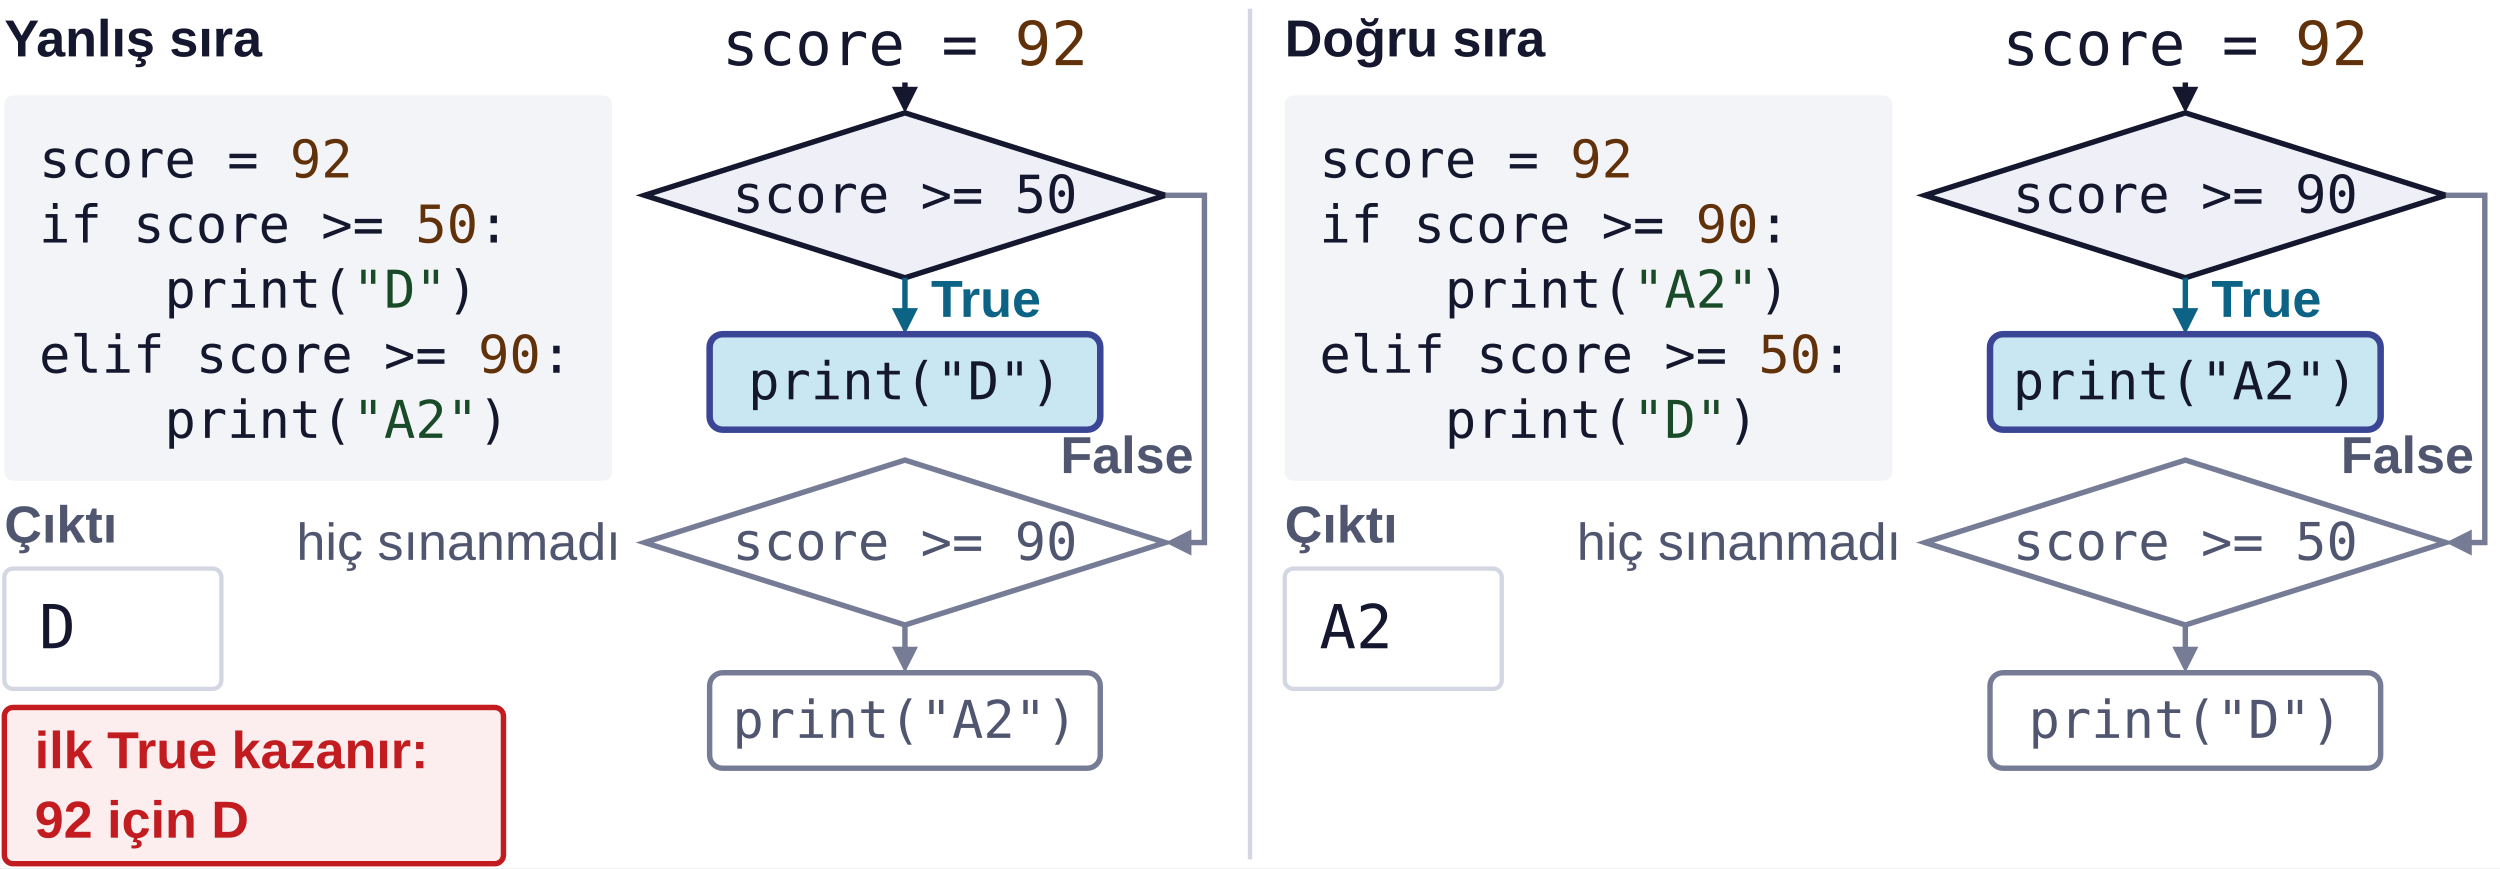
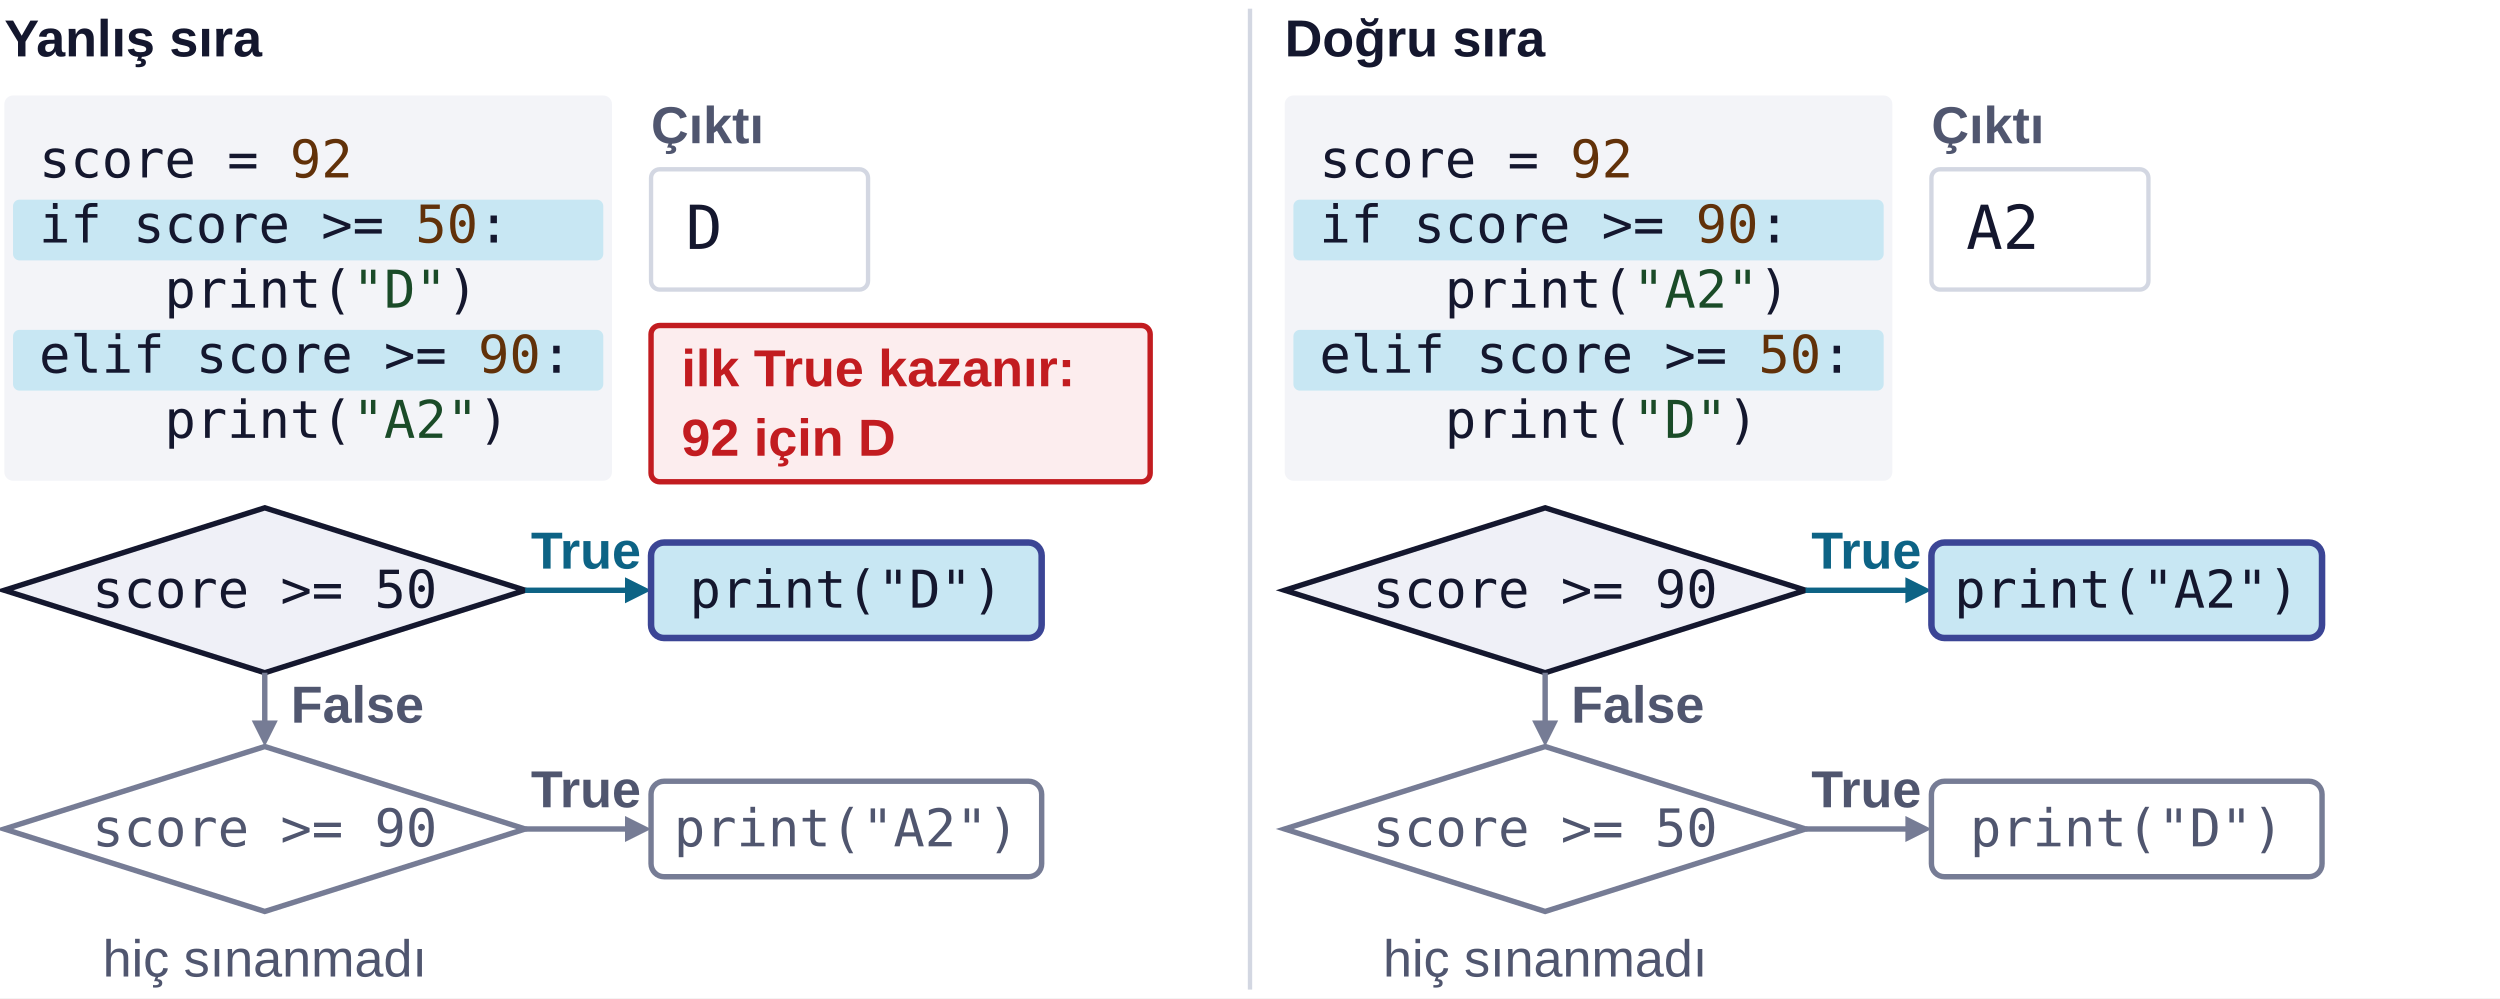
- <svg xmlns="http://www.w3.org/2000/svg" class="dg" viewBox="0 0 1152 400" width="1152" height="400" role="img" aria-labelledby="ders2-elif-order-t ders2-elif-order-d">
+ <svg xmlns="http://www.w3.org/2000/svg" class="dg" viewBox="0 0 1152 460" width="1152" height="460" role="img" aria-labelledby="ders2-elif-order-t ders2-elif-order-d">
  <defs>
    <marker id="ders2-elif-order-ah" viewBox="0 0 12 12" refX="9" refY="6" markerWidth="12" markerHeight="12" markerUnits="userSpaceOnUse" orient="auto-start-reverse">
      <path class="ah" d="M0,0 L12,6 L0,12 z" />
    </marker>
    <marker id="ders2-elif-order-ahm" viewBox="0 0 12 12" refX="9" refY="6" markerWidth="12" markerHeight="12" markerUnits="userSpaceOnUse" orient="auto-start-reverse">
      <path class="ah-m" d="M0,0 L12,6 L0,12 z" />
    </marker>
    <marker id="ders2-elif-order-ahok" viewBox="0 0 12 12" refX="9" refY="6" markerWidth="12" markerHeight="12" markerUnits="userSpaceOnUse" orient="auto-start-reverse">
      <path class="ah-ok" d="M0,0 L12,6 L0,12 z" />
+     </marker>
+     <marker id="ders2-elif-order-aherr" viewBox="0 0 12 12" refX="9" refY="6" markerWidth="12" markerHeight="12" markerUnits="userSpaceOnUse" orient="auto-start-reverse">
+       <path class="ah-err" d="M0,0 L12,6 L0,12 z" />
    </marker>
    <style>
/* dg v3 · IEEE Hacettepe Python diyagram stili · authoring/DIAGRAMS.md'den aynen kopyalanır */
.dg{font-family:"Atkinson Hyperlegible Next","Segoe UI",Arial,sans-serif}
.dg .bg{fill:#FFFFFF;fill:var(--d-bg,#FFFFFF)}
.dg .tx,.dg .lb,.dg .ti,.dg .cd,.dg .cd24{fill:#14172E;fill:var(--d-ink,#14172E)}
.dg .tx{font-size:24px;font-weight:400}
.dg .lb{font-size:24px;font-weight:600}
.dg .ti{font-size:28px;font-weight:700}
.dg .cd,.dg .cd24,.dg .ty,.dg .nm{font-family:"JetBrains Mono",Menlo,Consolas,"DejaVu Sans Mono",monospace;font-weight:500}
.dg .cd{font-size:28px}
.dg .cd24{font-size:24px}
.dg .ty{font-size:24px;fill:#50566F;fill:var(--d-type,#50566F)}
.dg .nm{font-size:28px;font-weight:600;fill:#FFFFFF;fill:var(--d-on-name,#FFFFFF)}
.dg .src{font-size:18px;font-weight:400;fill:#50566F;fill:var(--d-type,#50566F)}
.dg .sub{fill:#50566F;fill:var(--d-type,#50566F)}
.dg .okt{fill:#0D6385;fill:var(--d-ok,#0D6385);font-weight:600}
.dg .errt{fill:#C21C20;fill:var(--d-err,#C21C20);font-weight:600}
.dg .b7{font-weight:700}
.dg .pre{white-space:pre}
.dg .mid{text-anchor:middle}
.dg .end{text-anchor:end}
.dg .box{fill:#FFFFFF;fill:var(--d-paper,#FFFFFF);stroke:#14172E;stroke:var(--d-ink,#14172E);stroke-width:2.5}
.dg .boxm{fill:#FFFFFF;fill:var(--d-paper,#FFFFFF);stroke:#767C95;stroke:var(--d-muted,#767C95);stroke-width:2.5}
.dg .boxhl{fill:#C8E7F3;fill:var(--d-hl,#C8E7F3);stroke:#3B4595;stroke:var(--d-brand,#3B4595);stroke-width:3}
.dg .blk{fill:#FFFFFF;fill:var(--d-paper,#FFFFFF);stroke:#3B4595;stroke:var(--d-brand,#3B4595);stroke-width:2.5}
.dg .frame{fill:none;stroke:#14172E;stroke:var(--d-ink,#14172E);stroke-width:2.5}
.dg .local{fill:#EFF0F7;fill:var(--d-tint,#EFF0F7);stroke:#14172E;stroke:var(--d-ink,#14172E);stroke-width:2.5}
.dg .tmpl{fill:none;stroke:#14172E;stroke:var(--d-ink,#14172E);stroke-width:2.5;stroke-dasharray:8 6}
.dg .cell{fill:#FFFFFF;fill:var(--d-paper,#FFFFFF);stroke:#14172E;stroke:var(--d-ink,#14172E);stroke-width:2}
.dg .cellh{fill:#EFF0F7;fill:var(--d-tint,#EFF0F7);stroke:#14172E;stroke:var(--d-ink,#14172E);stroke-width:2}
.dg .cellhl{fill:#C8E7F3;fill:var(--d-hl,#C8E7F3);stroke:#3B4595;stroke:var(--d-brand,#3B4595);stroke-width:3}
.dg .name{fill:#181C3E;fill:var(--d-name,#181C3E)}
.dg .soft{fill:#F3F4F8;fill:var(--d-surface,#F3F4F8)}
.dg .outp{fill:#FFFFFF;fill:var(--d-paper,#FFFFFF);stroke:#D3D7E2;stroke:var(--d-rule,#D3D7E2);stroke-width:2}
.dg .tint{fill:#EFF0F7;fill:var(--d-tint,#EFF0F7);stroke:#14172E;stroke:var(--d-ink,#14172E);stroke-width:2.5}
.dg .hl{fill:#C8E7F3;fill:var(--d-hl,#C8E7F3)}
.dg .emph{fill:none;stroke:#3B4595;stroke:var(--d-brand,#3B4595);stroke-width:3}
.dg .errbox{fill:#FCEDEE;fill:var(--d-err-bg,#FCEDEE);stroke:#C21C20;stroke:var(--d-err,#C21C20);stroke-width:2.5}
.dg .errdash{fill:none;stroke:#C21C20;stroke:var(--d-err,#C21C20);stroke-width:2.5;stroke-dasharray:8 6}
.dg .okbox{fill:#E9F6FA;fill:var(--d-ok-bg,#E9F6FA);stroke:#0D6385;stroke:var(--d-ok,#0D6385);stroke-width:2.5}
.dg .key{fill:#FFFFFF;fill:var(--d-paper,#FFFFFF);stroke:#767C95;stroke:var(--d-muted,#767C95);stroke-width:2}
.dg .dot{fill:#3B4595;fill:var(--d-brand,#3B4595)}
.dg .dot0{fill:#FFFFFF;fill:var(--d-paper,#FFFFFF);stroke:#3B4595;stroke:var(--d-brand,#3B4595);stroke-width:3}
.dg .ar,.dg .ld,.dg .axis{fill:none;stroke:#14172E;stroke:var(--d-ink,#14172E)}
.dg .ar,.dg .axis{stroke-width:2.5}
.dg .ld{stroke-width:2}
.dg .ar-m{fill:none;stroke:#767C95;stroke:var(--d-muted,#767C95);stroke-width:2.5}
.dg .ar-old{fill:none;stroke:#767C95;stroke:var(--d-muted,#767C95);stroke-width:2.5;stroke-dasharray:8 6}
.dg .ar-ok{fill:none;stroke:#0D6385;stroke:var(--d-ok,#0D6385);stroke-width:2.5}
.dg .ar-err{fill:none;stroke:#C21C20;stroke:var(--d-err,#C21C20);stroke-width:2.5}
.dg .sep{fill:none;stroke:#D3D7E2;stroke:var(--d-rule,#D3D7E2);stroke-width:2}
.dg .dash{fill:none;stroke:#3B4595;stroke:var(--d-brand,#3B4595);stroke-width:2;stroke-dasharray:8 6}
.dg .ah{fill:#14172E;fill:var(--d-ink,#14172E)}
.dg .ah-m{fill:#767C95;fill:var(--d-muted,#767C95)}
.dg .ah-ok{fill:#0D6385;fill:var(--d-ok,#0D6385)}
.dg .ah-err{fill:#C21C20;fill:var(--d-err,#C21C20)}
.dg .co{fill:#14172E;fill:var(--d-ink,#14172E)}
.dg .co-t{fill:#FFFFFF;fill:var(--d-bg,#FFFFFF);font-size:24px;font-weight:700;text-anchor:middle}
.dg .sec{stroke:#3B4595;stroke:var(--d-second,#3B4595)}
/* dg v4 type renkleri · authoring/DIAGRAMS.md §10'dan aynen kopyalanır (dg v3 bloğundan sonra) */
.dg rect.t-int,.dg path.t-int,.dg circle.t-int{fill:#F2CEB3;fill:var(--t-int-bg,#F2CEB3);stroke:#854B00;stroke:var(--t-int,#854B00)}
.dg text.t-int,.dg tspan.t-int{fill:#613109;fill:var(--t-int-tx,#613109)}
.dg rect.t-float,.dg path.t-float,.dg circle.t-float{fill:#FFF1C6;fill:var(--t-float-bg,#FFF1C6);stroke:#9F7000;stroke:var(--t-float,#9F7000)}
.dg text.t-float,.dg tspan.t-float{fill:#5D420E;fill:var(--t-float-tx,#5D420E)}
.dg rect.t-bool,.dg path.t-bool,.dg circle.t-bool{fill:#C4E9E1;fill:var(--t-bool-bg,#C4E9E1);stroke:#0E7A6D;stroke:var(--t-bool,#0E7A6D)}
.dg text.t-bool,.dg tspan.t-bool{fill:#0A473F;fill:var(--t-bool-tx,#0A473F)}
.dg rect.t-str,.dg path.t-str,.dg circle.t-str{fill:#D9F6DD;fill:var(--t-str-bg,#D9F6DD);stroke:#296A3B;stroke:var(--t-str,#296A3B)}
.dg text.t-str,.dg tspan.t-str{fill:#1A4B28;fill:var(--t-str-tx,#1A4B28)}
.dg rect.t-none,.dg path.t-none,.dg circle.t-none{fill:#F6F3EF;fill:var(--t-none-bg,#F6F3EF);stroke:#534C45;stroke:var(--t-none,#534C45)}
.dg text.t-none,.dg tspan.t-none{fill:#413C38;fill:var(--t-none-tx,#413C38)}
.dg rect.t-list,.dg path.t-list,.dg circle.t-list{fill:#F3C8DB;fill:var(--t-list-bg,#F3C8DB);stroke:#8A2B60;stroke:var(--t-list,#8A2B60)}
.dg text.t-list,.dg tspan.t-list{fill:#651E45;fill:var(--t-list-tx,#651E45)}
.dg rect.t-tuple,.dg path.t-tuple,.dg circle.t-tuple{fill:#E3EAF2;fill:var(--t-tuple-bg,#E3EAF2);stroke:#4A6378;stroke:var(--t-tuple,#4A6378)}
.dg text.t-tuple,.dg tspan.t-tuple{fill:#2C3E4F;fill:var(--t-tuple-tx,#2C3E4F)}
.dg rect.t-dict,.dg path.t-dict,.dg circle.t-dict{fill:#DBCEC4;fill:var(--t-dict-bg,#DBCEC4);stroke:#4F2611;stroke:var(--t-dict,#4F2611)}
.dg text.t-dict,.dg tspan.t-dict{fill:#4C2817;fill:var(--t-dict-tx,#4C2817)}
.dg rect.t-set,.dg path.t-set,.dg circle.t-set{fill:#F2F8D6;fill:var(--t-set-bg,#F2F8D6);stroke:#747C42;stroke:var(--t-set,#747C42)}
.dg text.t-set,.dg tspan.t-set{fill:#3F4418;fill:var(--t-set-tx,#3F4418)}
.dg rect.boxhl,.dg path.boxhl,.dg rect.cellhl{fill:#C8E7F3;fill:var(--d-hl,#C8E7F3);stroke:#3B4595;stroke:var(--d-brand,#3B4595)}
    </style>
  </defs>
-   <rect class="bg" width="1152" height="400" />
-   <path class="sep" d="M576,4 V396" />
+   <rect class="bg" width="1152" height="460" />
+   <path class="sep" d="M576,4 V456" />
  <text class="lb" x="2" y="26">Yanlış sıra</text>
  <rect class="soft" x="2" y="44" width="280" height="177.52" rx="4" />
+   <rect class="hl" x="6" y="92" width="272" height="28" rx="3" />
+   <rect class="hl" x="6" y="152" width="272" height="28" rx="3" />
  <text class="cd24" x="18" y="81.76">score = <tspan class="t-int">92</tspan>
  </text>
  <text class="cd24" x="18" y="111.76">if score &gt;= <tspan class="t-int">50</tspan>:</text>
  <text class="cd24 pre" x="18" y="141.76" xml:space="preserve">    print(<tspan class="t-str">"D"</tspan>)</text>
  <text class="cd24" x="18" y="171.76">elif score &gt;= <tspan class="t-int">90</tspan>:</text>
  <text class="cd24 pre" x="18" y="201.76" xml:space="preserve">    print(<tspan class="t-str">"A2"</tspan>)</text>
-   <text class="cd mid" x="417" y="30">score = <tspan class="t-int">92</tspan>
-   </text>
-   <path class="ar" d="M417,38 V49" marker-end="url(#ders2-elif-order-ah)" />
-   <polygon class="tint" points="297,90 417,52 537,90 417,128" />
-   <text class="cd24 mid" x="417" y="98">score &gt;= 50</text>
-   <path class="ar-ok" d="M417,128 V151" marker-end="url(#ders2-elif-order-ahok)" />
-   <text class="lb okt" x="429" y="146">True</text>
-   <rect class="boxhl" x="327" y="154" width="180" height="44" rx="6" />
-   <text class="cd24 mid" x="417" y="184">print("D")</text>
-   <path class="ar-m" d="M537,90 H555 V250 H540" marker-end="url(#ders2-elif-order-ahm)" />
-   <text class="lb sub end" x="550" y="218">False</text>
-   <polygon class="boxm" points="297,250 417,212 537,250 417,288" />
-   <text class="cd24 mid sub" x="417" y="258">score &gt;= 90</text>
-   <text class="tx sub end" x="286" y="258">hiç sınanmadı</text>
-   <path class="ar-m" d="M417,288 V307" marker-end="url(#ders2-elif-order-ahm)" />
-   <rect class="boxm" x="327" y="310" width="180" height="44" rx="6" />
-   <text class="cd24 mid sub" x="417" y="340">print("A2")</text>
-   <text class="lb sub" x="2" y="250">Çıktı</text>
-   <rect class="outp" x="2" y="262" width="100" height="55.44" rx="4" />
-   <text class="cd" x="18" y="298.72">D</text>
-   <rect class="errbox" x="2" y="326" width="230" height="72" rx="4" />
-   <text class="lb errt" x="16" y="354">ilk True kazanır:</text>
-   <text class="lb errt" x="16" y="386">92 için D</text>
  <text class="lb" x="592" y="26">Doğru sıra</text>
  <rect class="soft" x="592" y="44" width="280" height="177.52" rx="4" />
+   <rect class="hl" x="596" y="92" width="272" height="28" rx="3" />
+   <rect class="hl" x="596" y="152" width="272" height="28" rx="3" />
  <text class="cd24" x="608" y="81.76">score = <tspan class="t-int">92</tspan>
  </text>
  <text class="cd24" x="608" y="111.76">if score &gt;= <tspan class="t-int">90</tspan>:</text>
  <text class="cd24 pre" x="608" y="141.76" xml:space="preserve">    print(<tspan class="t-str">"A2"</tspan>)</text>
  <text class="cd24" x="608" y="171.76">elif score &gt;= <tspan class="t-int">50</tspan>:</text>
  <text class="cd24 pre" x="608" y="201.76" xml:space="preserve">    print(<tspan class="t-str">"D"</tspan>)</text>
-   <text class="cd mid" x="1007" y="30">score = <tspan class="t-int">92</tspan>
-   </text>
-   <path class="ar" d="M1007,38 V49" marker-end="url(#ders2-elif-order-ah)" />
-   <polygon class="tint" points="887,90 1007,52 1127,90 1007,128" />
-   <text class="cd24 mid" x="1007" y="98">score &gt;= 90</text>
-   <path class="ar-ok" d="M1007,128 V151" marker-end="url(#ders2-elif-order-ahok)" />
-   <text class="lb okt" x="1019" y="146">True</text>
-   <rect class="boxhl" x="917" y="154" width="180" height="44" rx="6" />
-   <text class="cd24 mid" x="1007" y="184">print("A2")</text>
-   <path class="ar-m" d="M1127,90 H1145 V250 H1130" marker-end="url(#ders2-elif-order-ahm)" />
-   <text class="lb sub end" x="1140" y="218">False</text>
-   <polygon class="boxm" points="887,250 1007,212 1127,250 1007,288" />
-   <text class="cd24 mid sub" x="1007" y="258">score &gt;= 50</text>
-   <text class="tx sub end" x="876" y="258">hiç sınanmadı</text>
-   <path class="ar-m" d="M1007,288 V307" marker-end="url(#ders2-elif-order-ahm)" />
-   <rect class="boxm" x="917" y="310" width="180" height="44" rx="6" />
-   <text class="cd24 mid sub" x="1007" y="340">print("D")</text>
-   <text class="lb sub" x="592" y="250">Çıktı</text>
-   <rect class="outp" x="592" y="262" width="100" height="55.44" rx="4" />
-   <text class="cd" x="608" y="298.72">A2</text>
+   <g class="fragment" data-fragment-index="0">
+     <polygon class="tint" points="2,272 122,234 242,272 122,310" />
+     <path class="ar-ok" d="M242,272 H297" marker-end="url(#ders2-elif-order-ahok)" />
+     <rect class="boxhl" x="300" y="250" width="180" height="44" rx="6" />
+     <path class="ar-m" d="M122,310 V341" marker-end="url(#ders2-elif-order-ahm)" />
+     <polygon class="boxm" points="2,382 122,344 242,382 122,420" />
+     <path class="ar-m" d="M242,382 H297" marker-end="url(#ders2-elif-order-ahm)" />
+     <rect class="boxm" x="300" y="360" width="180" height="44" rx="6" />
+     <text class="cd24 mid" x="122" y="280">score &gt;= 50</text>
+     <text class="lb okt mid" x="270" y="262">True</text>
+     <text class="cd24 mid" x="390" y="280">print("D")</text>
+     <text class="lb sub" x="134" y="333">False</text>
+     <text class="cd24 mid sub" x="122" y="390">score &gt;= 90</text>
+     <text class="lb sub mid" x="270" y="372">True</text>
+     <text class="cd24 mid sub" x="390" y="390">print("A2")</text>
+     <text class="tx sub mid" x="122" y="450">hiç sınanmadı</text>
+     <text class="lb sub" x="300" y="66">Çıktı</text>
+     <rect class="outp" x="300" y="78" width="100" height="55.44" rx="4" />
+     <text class="cd" x="316" y="114.72">D</text>
+     <rect class="errbox" x="300" y="150" width="230" height="72" rx="4" />
+     <text class="lb errt" x="314" y="178">ilk True kazanır:</text>
+     <text class="lb errt" x="314" y="210">92 için D</text>
+   </g>
+   <g class="fragment" data-fragment-index="1">
+     <polygon class="tint" points="592,272 712,234 832,272 712,310" />
+     <path class="ar-ok" d="M832,272 H887" marker-end="url(#ders2-elif-order-ahok)" />
+     <rect class="boxhl" x="890" y="250" width="180" height="44" rx="6" />
+     <path class="ar-m" d="M712,310 V341" marker-end="url(#ders2-elif-order-ahm)" />
+     <polygon class="boxm" points="592,382 712,344 832,382 712,420" />
+     <path class="ar-m" d="M832,382 H887" marker-end="url(#ders2-elif-order-ahm)" />
+     <rect class="boxm" x="890" y="360" width="180" height="44" rx="6" />
+     <text class="cd24 mid" x="712" y="280">score &gt;= 90</text>
+     <text class="lb okt mid" x="860" y="262">True</text>
+     <text class="cd24 mid" x="980" y="280">print("A2")</text>
+     <text class="lb sub" x="724" y="333">False</text>
+     <text class="cd24 mid sub" x="712" y="390">score &gt;= 50</text>
+     <text class="lb sub mid" x="860" y="372">True</text>
+     <text class="cd24 mid sub" x="980" y="390">print("D")</text>
+     <text class="tx sub mid" x="712" y="450">hiç sınanmadı</text>
+     <text class="lb sub" x="890" y="66">Çıktı</text>
+     <rect class="outp" x="890" y="78" width="100" height="55.44" rx="4" />
+     <text class="cd" x="906" y="114.72">A2</text>
+   </g>
</svg>
